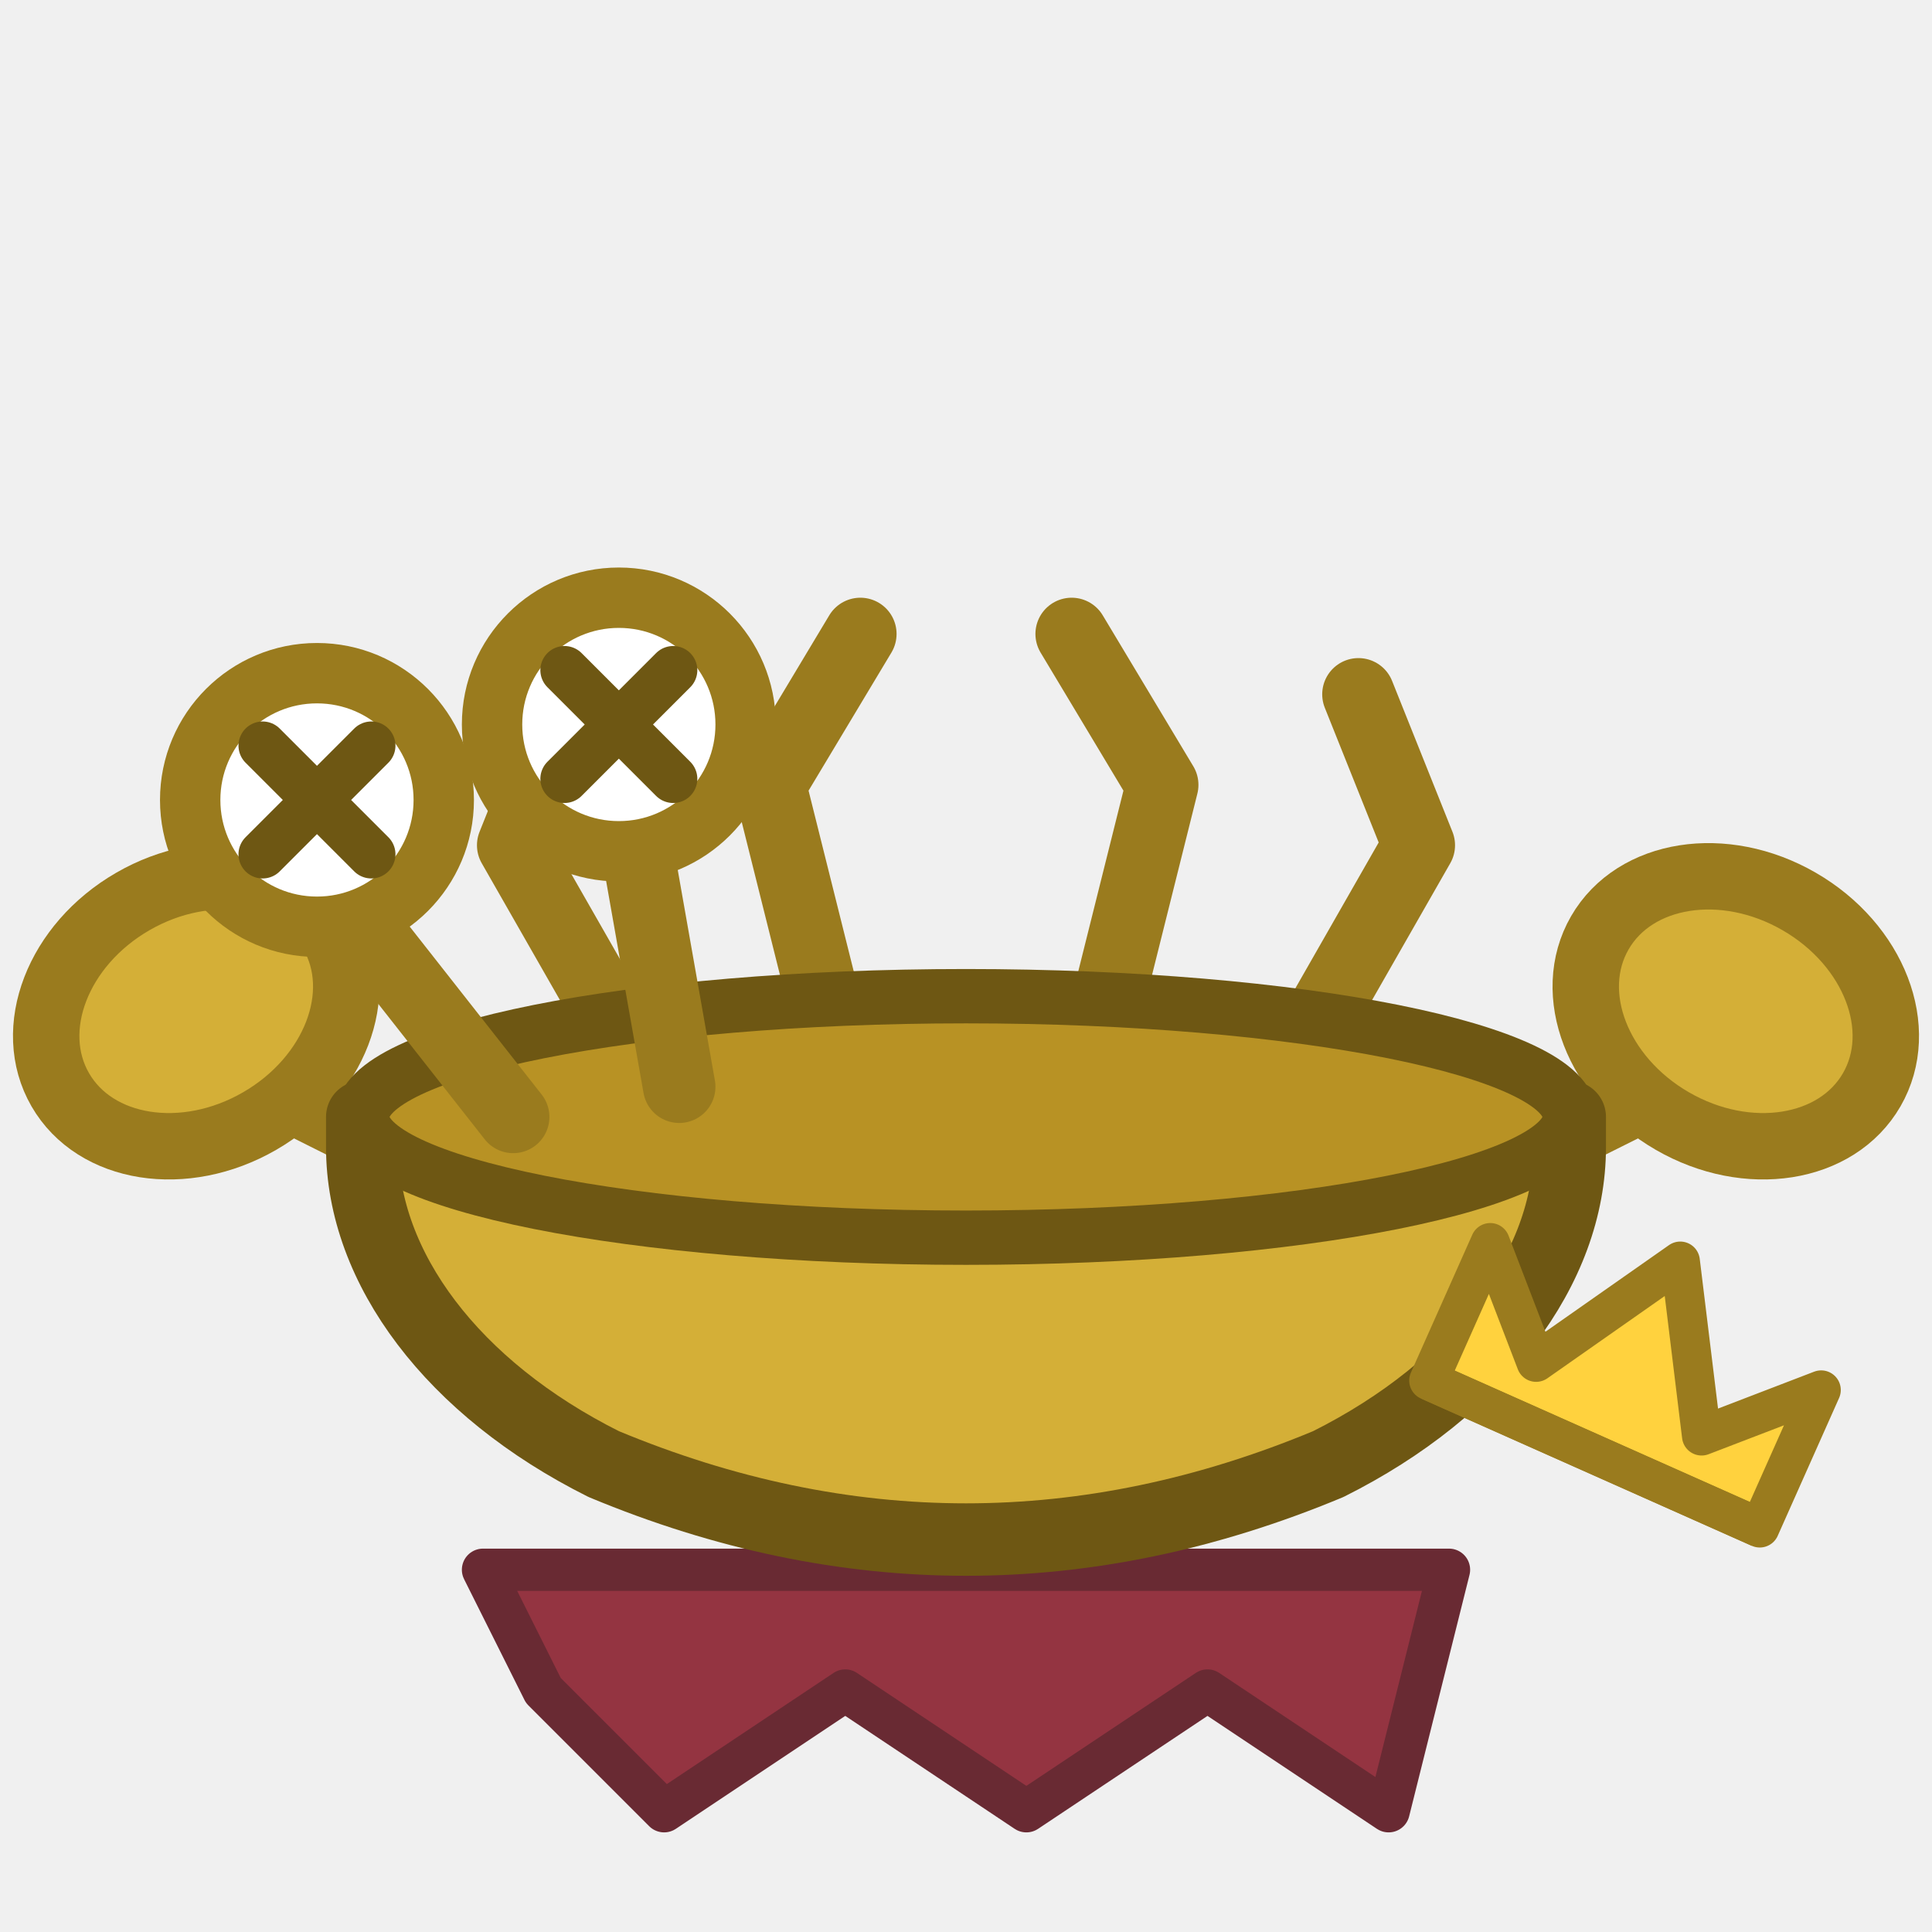
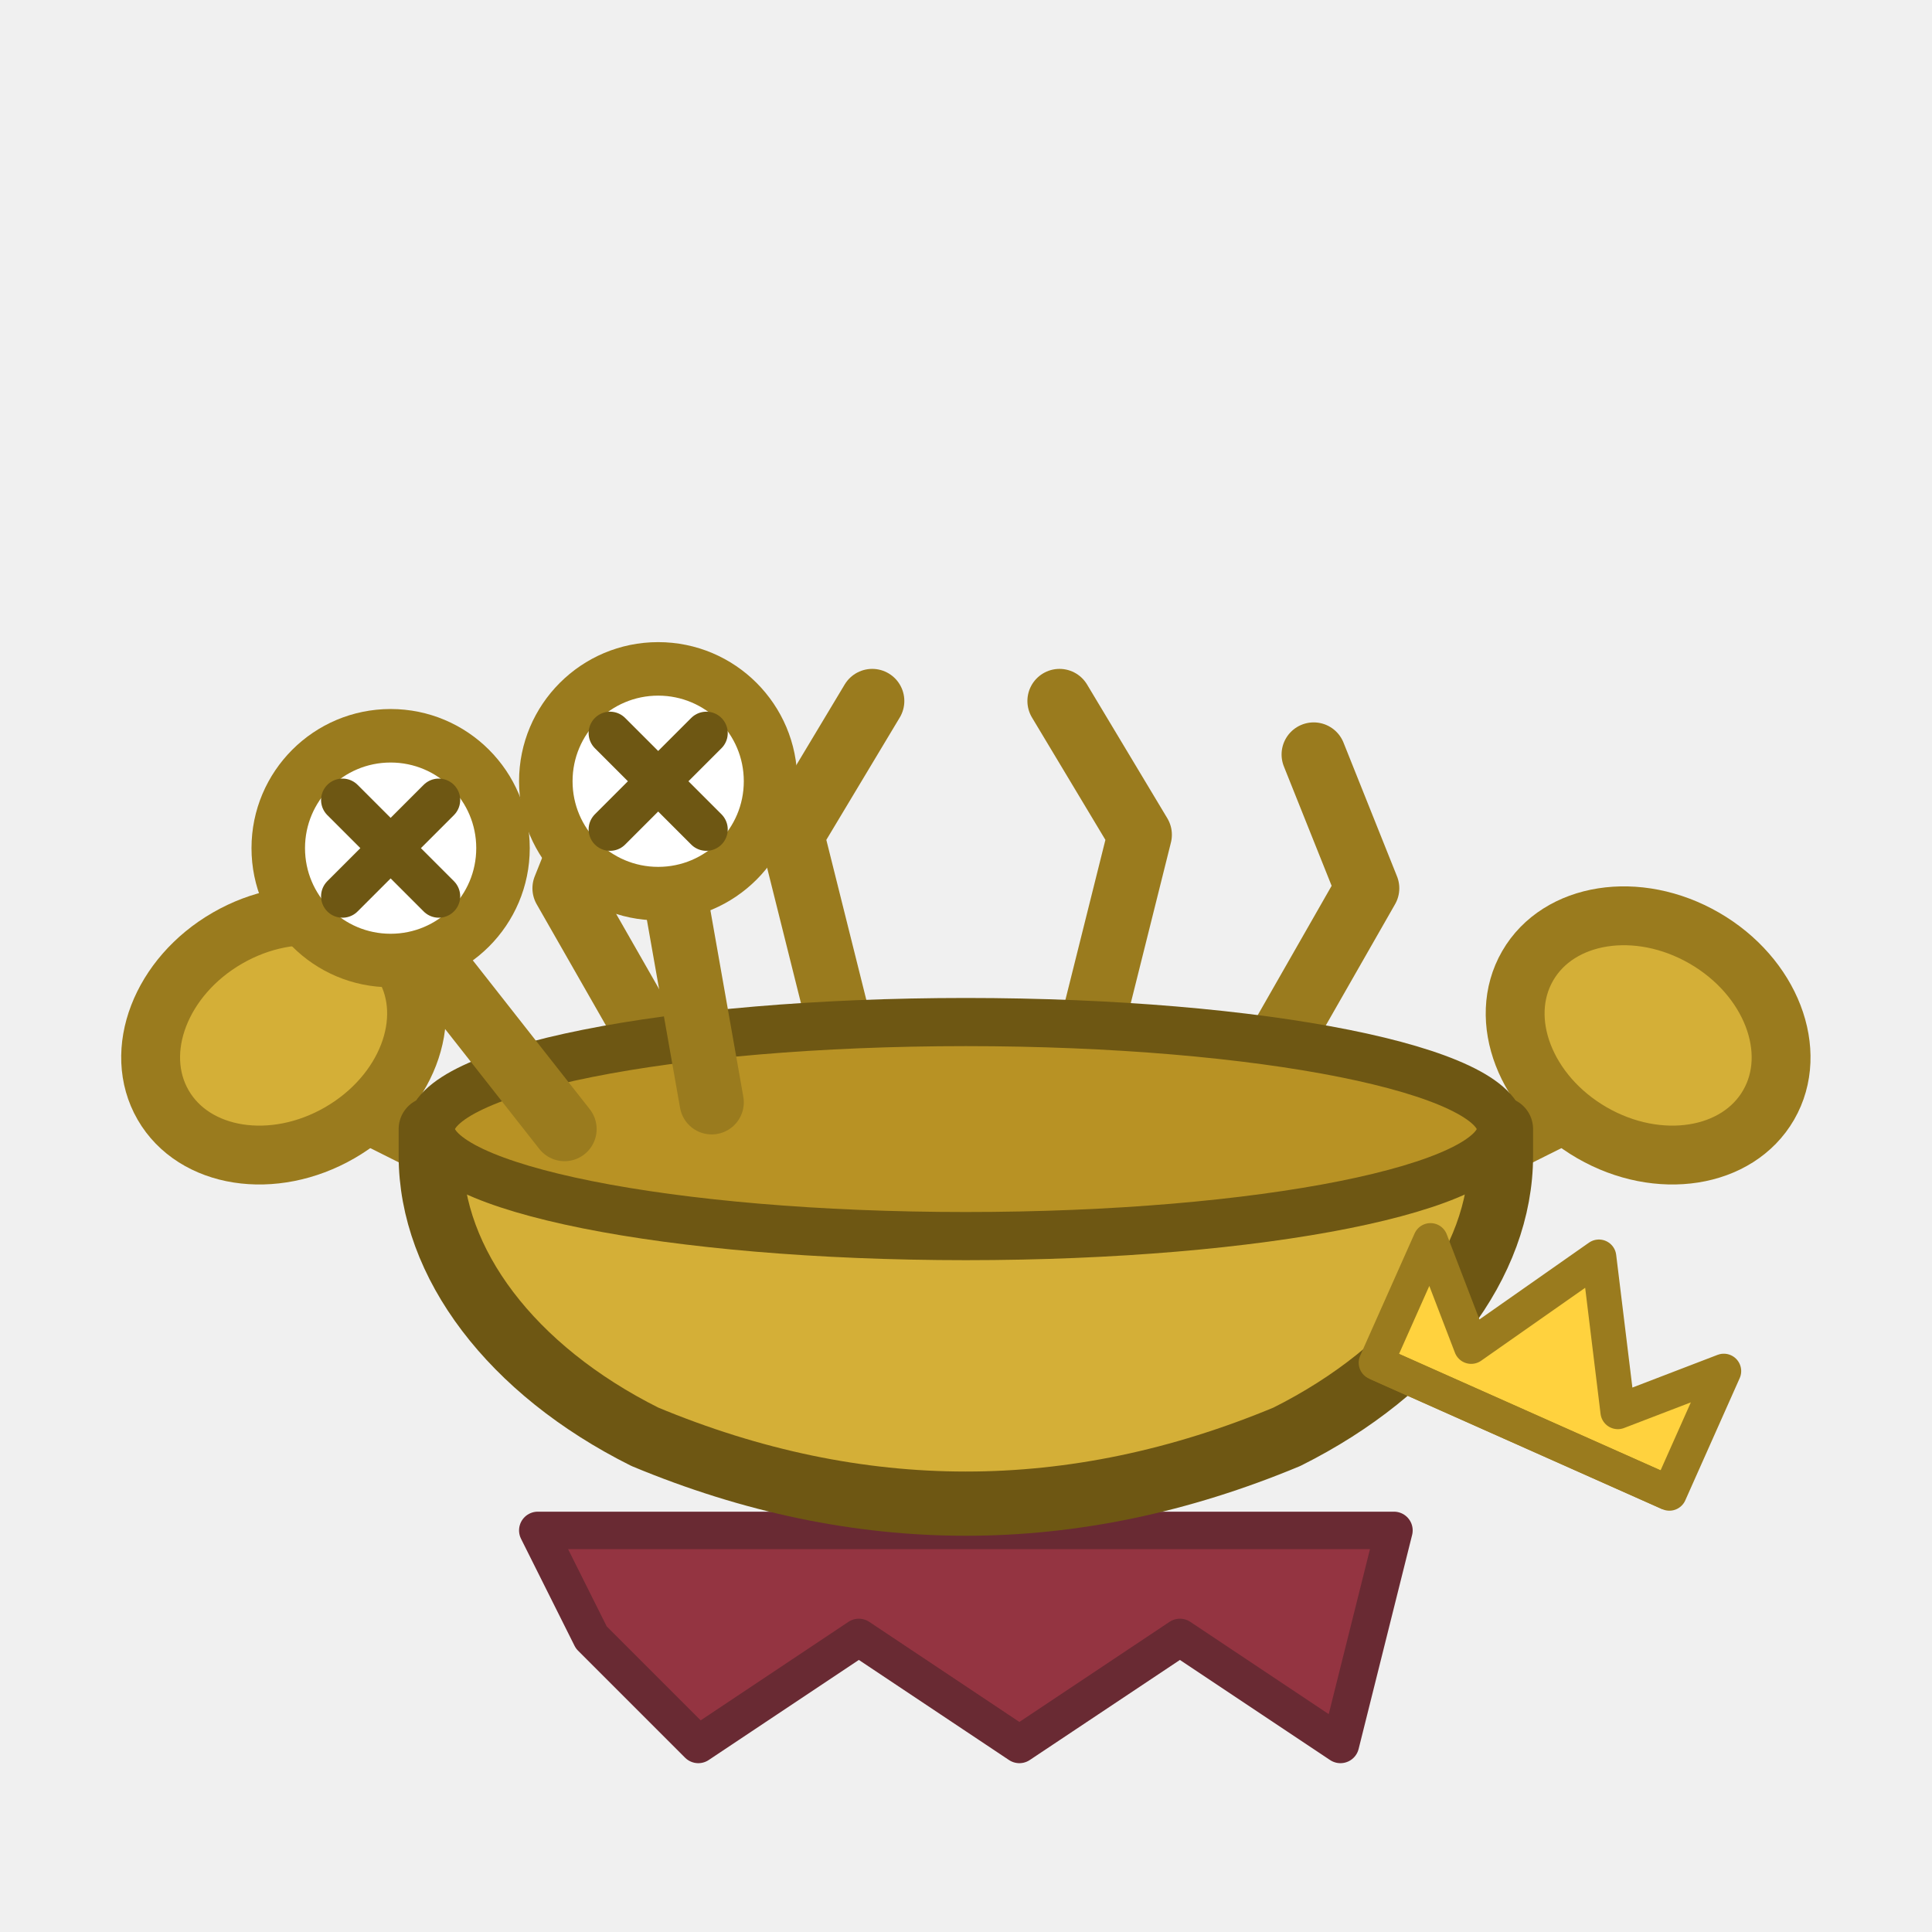
- <svg xmlns="http://www.w3.org/2000/svg" viewBox="0 0 64 64">
+ <svg xmlns="http://www.w3.org/2000/svg" viewBox="-4.1 -5.2 72.21 72.21">
  <path d="M16 52 L48 52 L46 60 L40 56 L34 60 L28 56 L22 60 L18 56 Z" fill="#8a1f2e" stroke="#5a141e" stroke-width="1.4" stroke-linejoin="round" opacity="0.9" />
  <g fill="none" stroke="#9a7b1e" stroke-width="2.4" stroke-linecap="round" stroke-linejoin="round">
    <path d="M21 35 L17 28 L19 23" />
    <path d="M27.5 34 L25.5 26 L28.5 21" />
    <path d="M36.5 34 L38.5 26 L35.5 21" />
    <path d="M43 35 L47 28 L45 23" />
    <path d="M15 39 L9 36" />
    <path d="M49 39 L55 36" />
  </g>
  <ellipse cx="6.5" cy="33.5" rx="5.2" ry="4.2" fill="#d4af37" stroke="#9a7b1e" stroke-width="2.2" transform="rotate(-30 6.5 33.5)" />
  <ellipse cx="57.5" cy="33.5" rx="5.2" ry="4.2" fill="#d4af37" stroke="#9a7b1e" stroke-width="2.2" transform="rotate(30 57.5 33.5)" />
  <path d="M12 38 C12 42 15 46 20 48.5 Q26 51 32 51 Q38 51 44 48.5 C49 46 52 42 52 38 L52 37 L12 37 Z" fill="#d4af37" stroke="#6e5713" stroke-width="2.4" stroke-linejoin="round" />
  <ellipse cx="32" cy="37" rx="20" ry="4" fill="#b89224" stroke="#6e5713" stroke-width="1.8" />
  <g fill="none" stroke="#9a7b1e" stroke-width="2.4" stroke-linecap="round">
    <path d="M17 37 L11.5 30" />
    <path d="M22.5 36 L21 27.5" />
  </g>
  <circle cx="10.5" cy="26.5" r="4.2" fill="#fff" stroke="#9a7b1e" stroke-width="2" />
  <path d="M8.7 24.7 L12.3 28.3 M12.3 24.7 L8.7 28.3" stroke="#6e5713" stroke-width="1.6" stroke-linecap="round" />
  <circle cx="20.5" cy="24" r="4.2" fill="#fff" stroke="#9a7b1e" stroke-width="2" />
  <path d="M18.7 22.2 L22.3 25.8 M22.3 22.2 L18.7 25.8" stroke="#6e5713" stroke-width="1.6" stroke-linecap="round" />
  <g transform="rotate(24 52 50)">
    <path d="M46 48 L46 43 L49 46 L52 41 L55 46 L58 43 L58 48 Z" fill="#ffd23e" stroke="#9a7b1e" stroke-width="1.3" stroke-linejoin="round" />
    <path d="M46 48 L58 48" stroke="#9a7b1e" stroke-width="1.3" />
  </g>
</svg>
